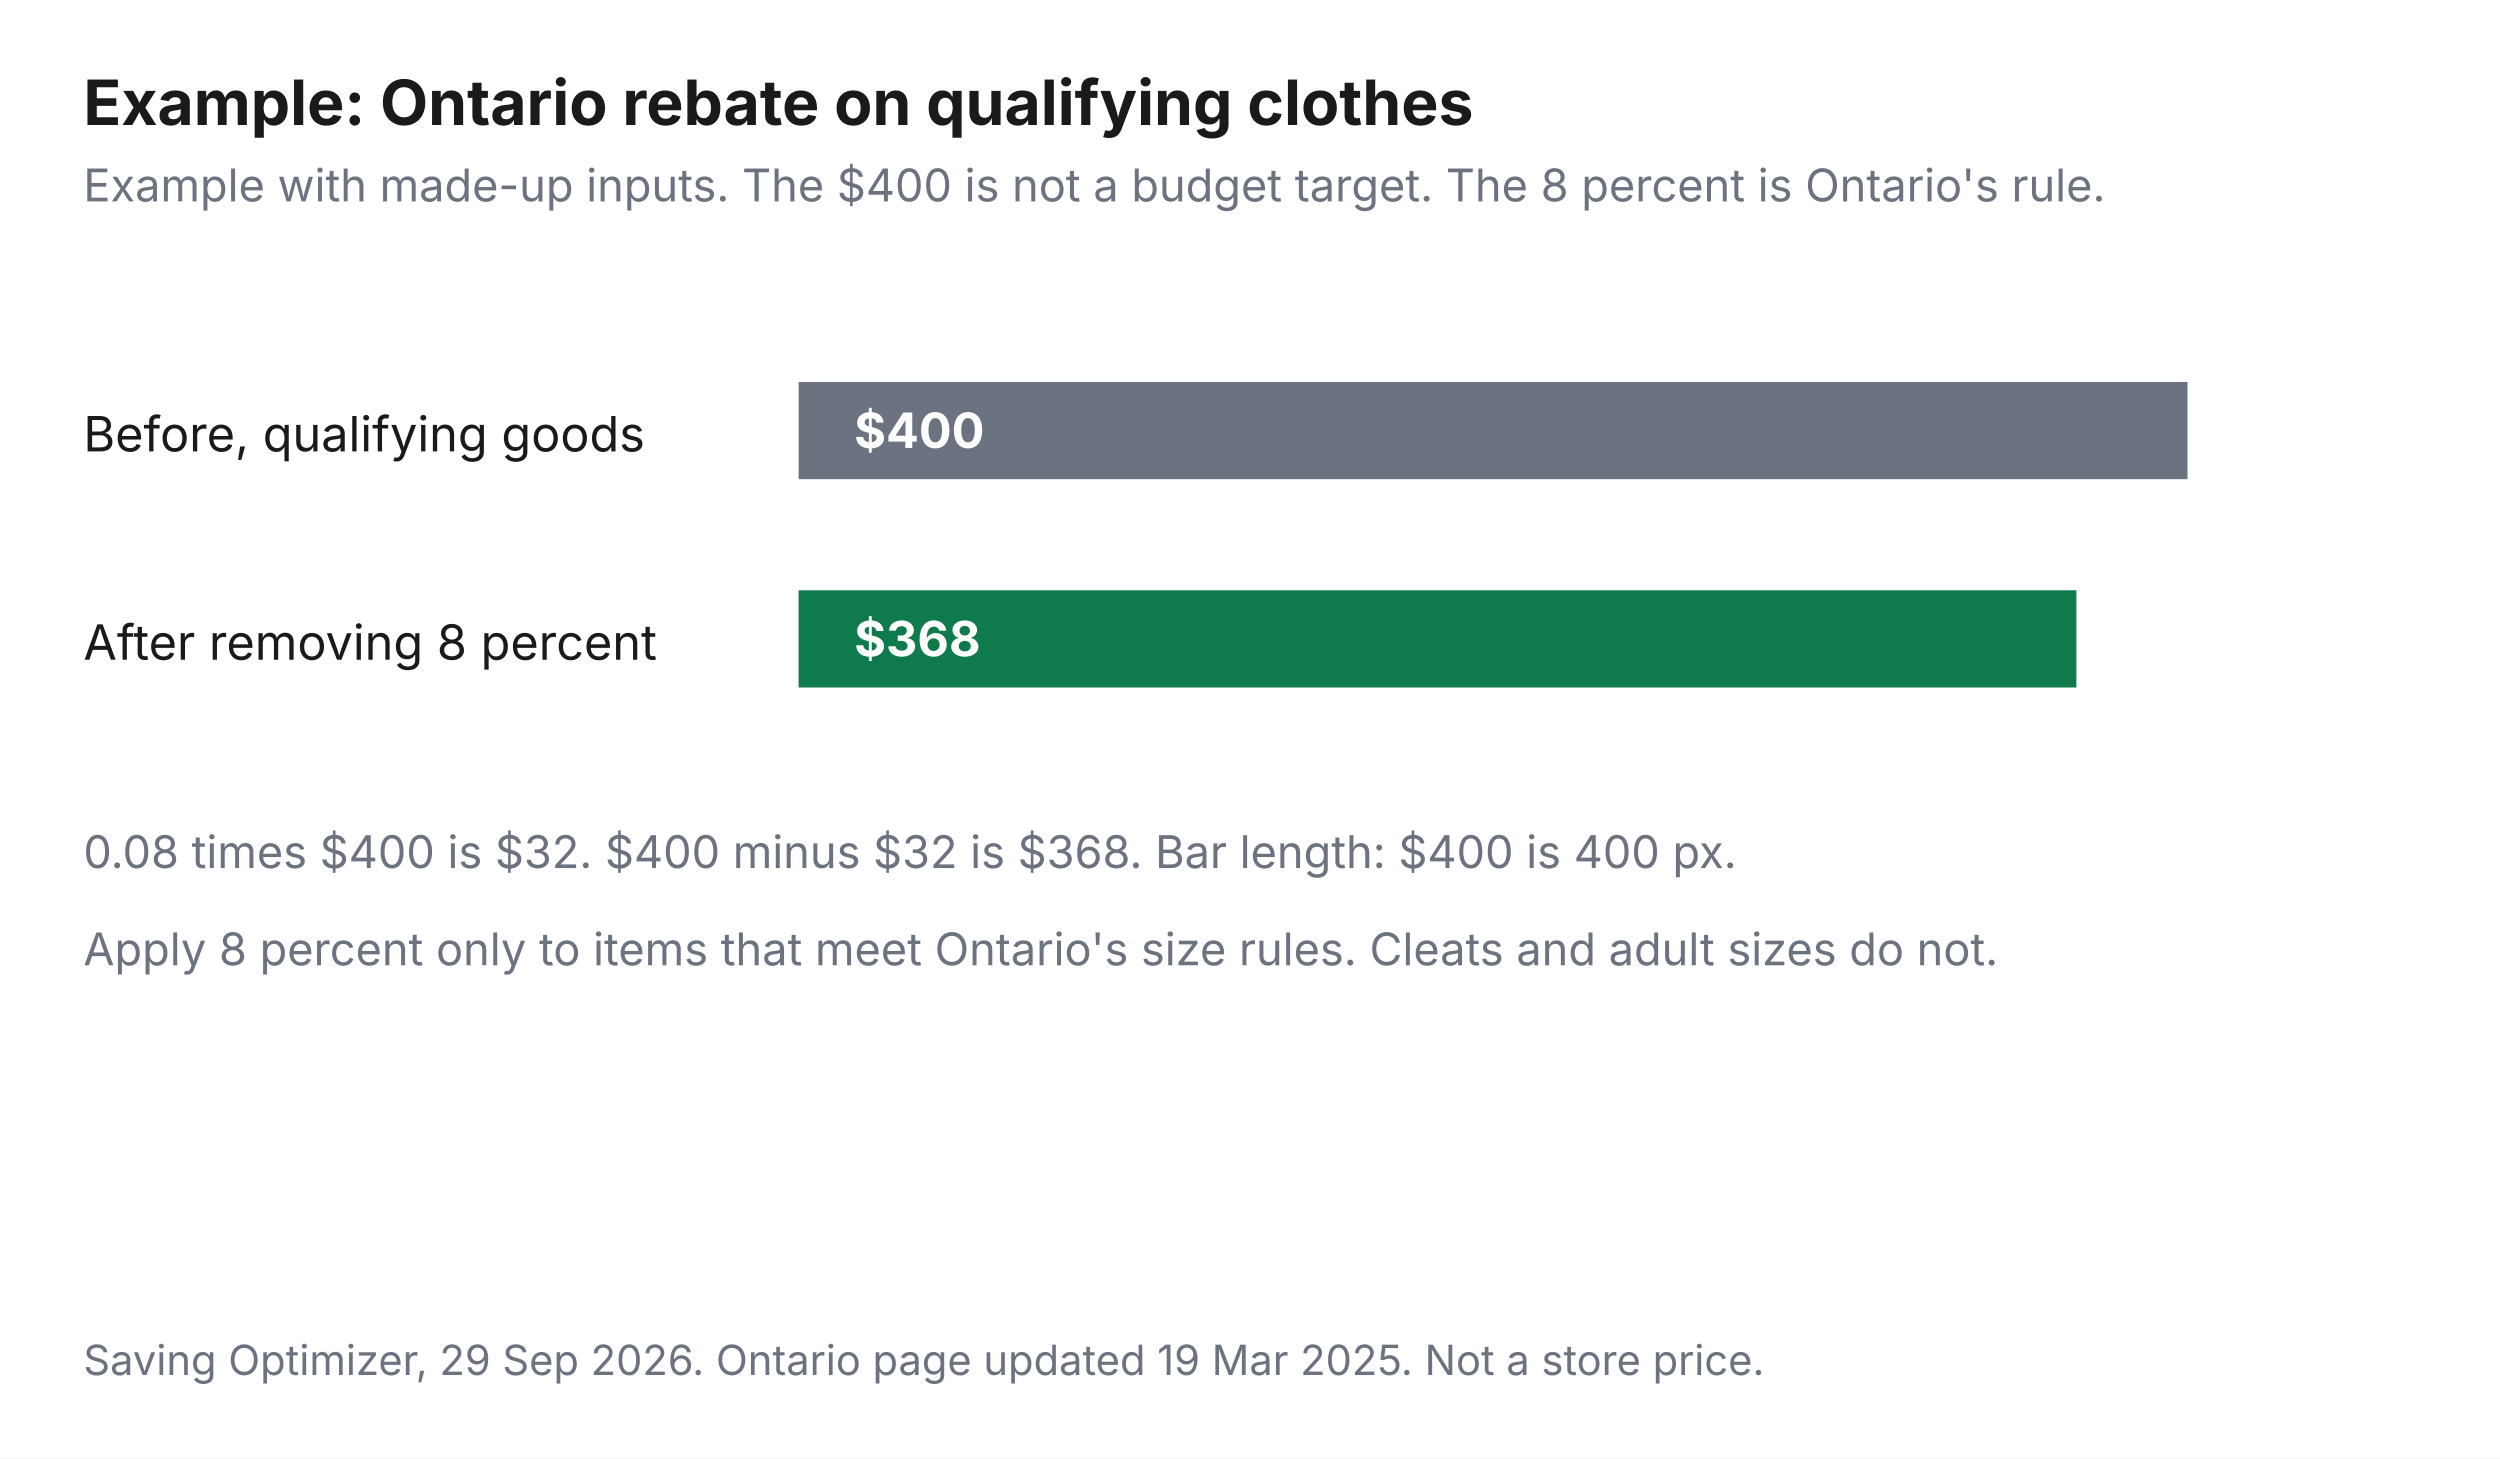
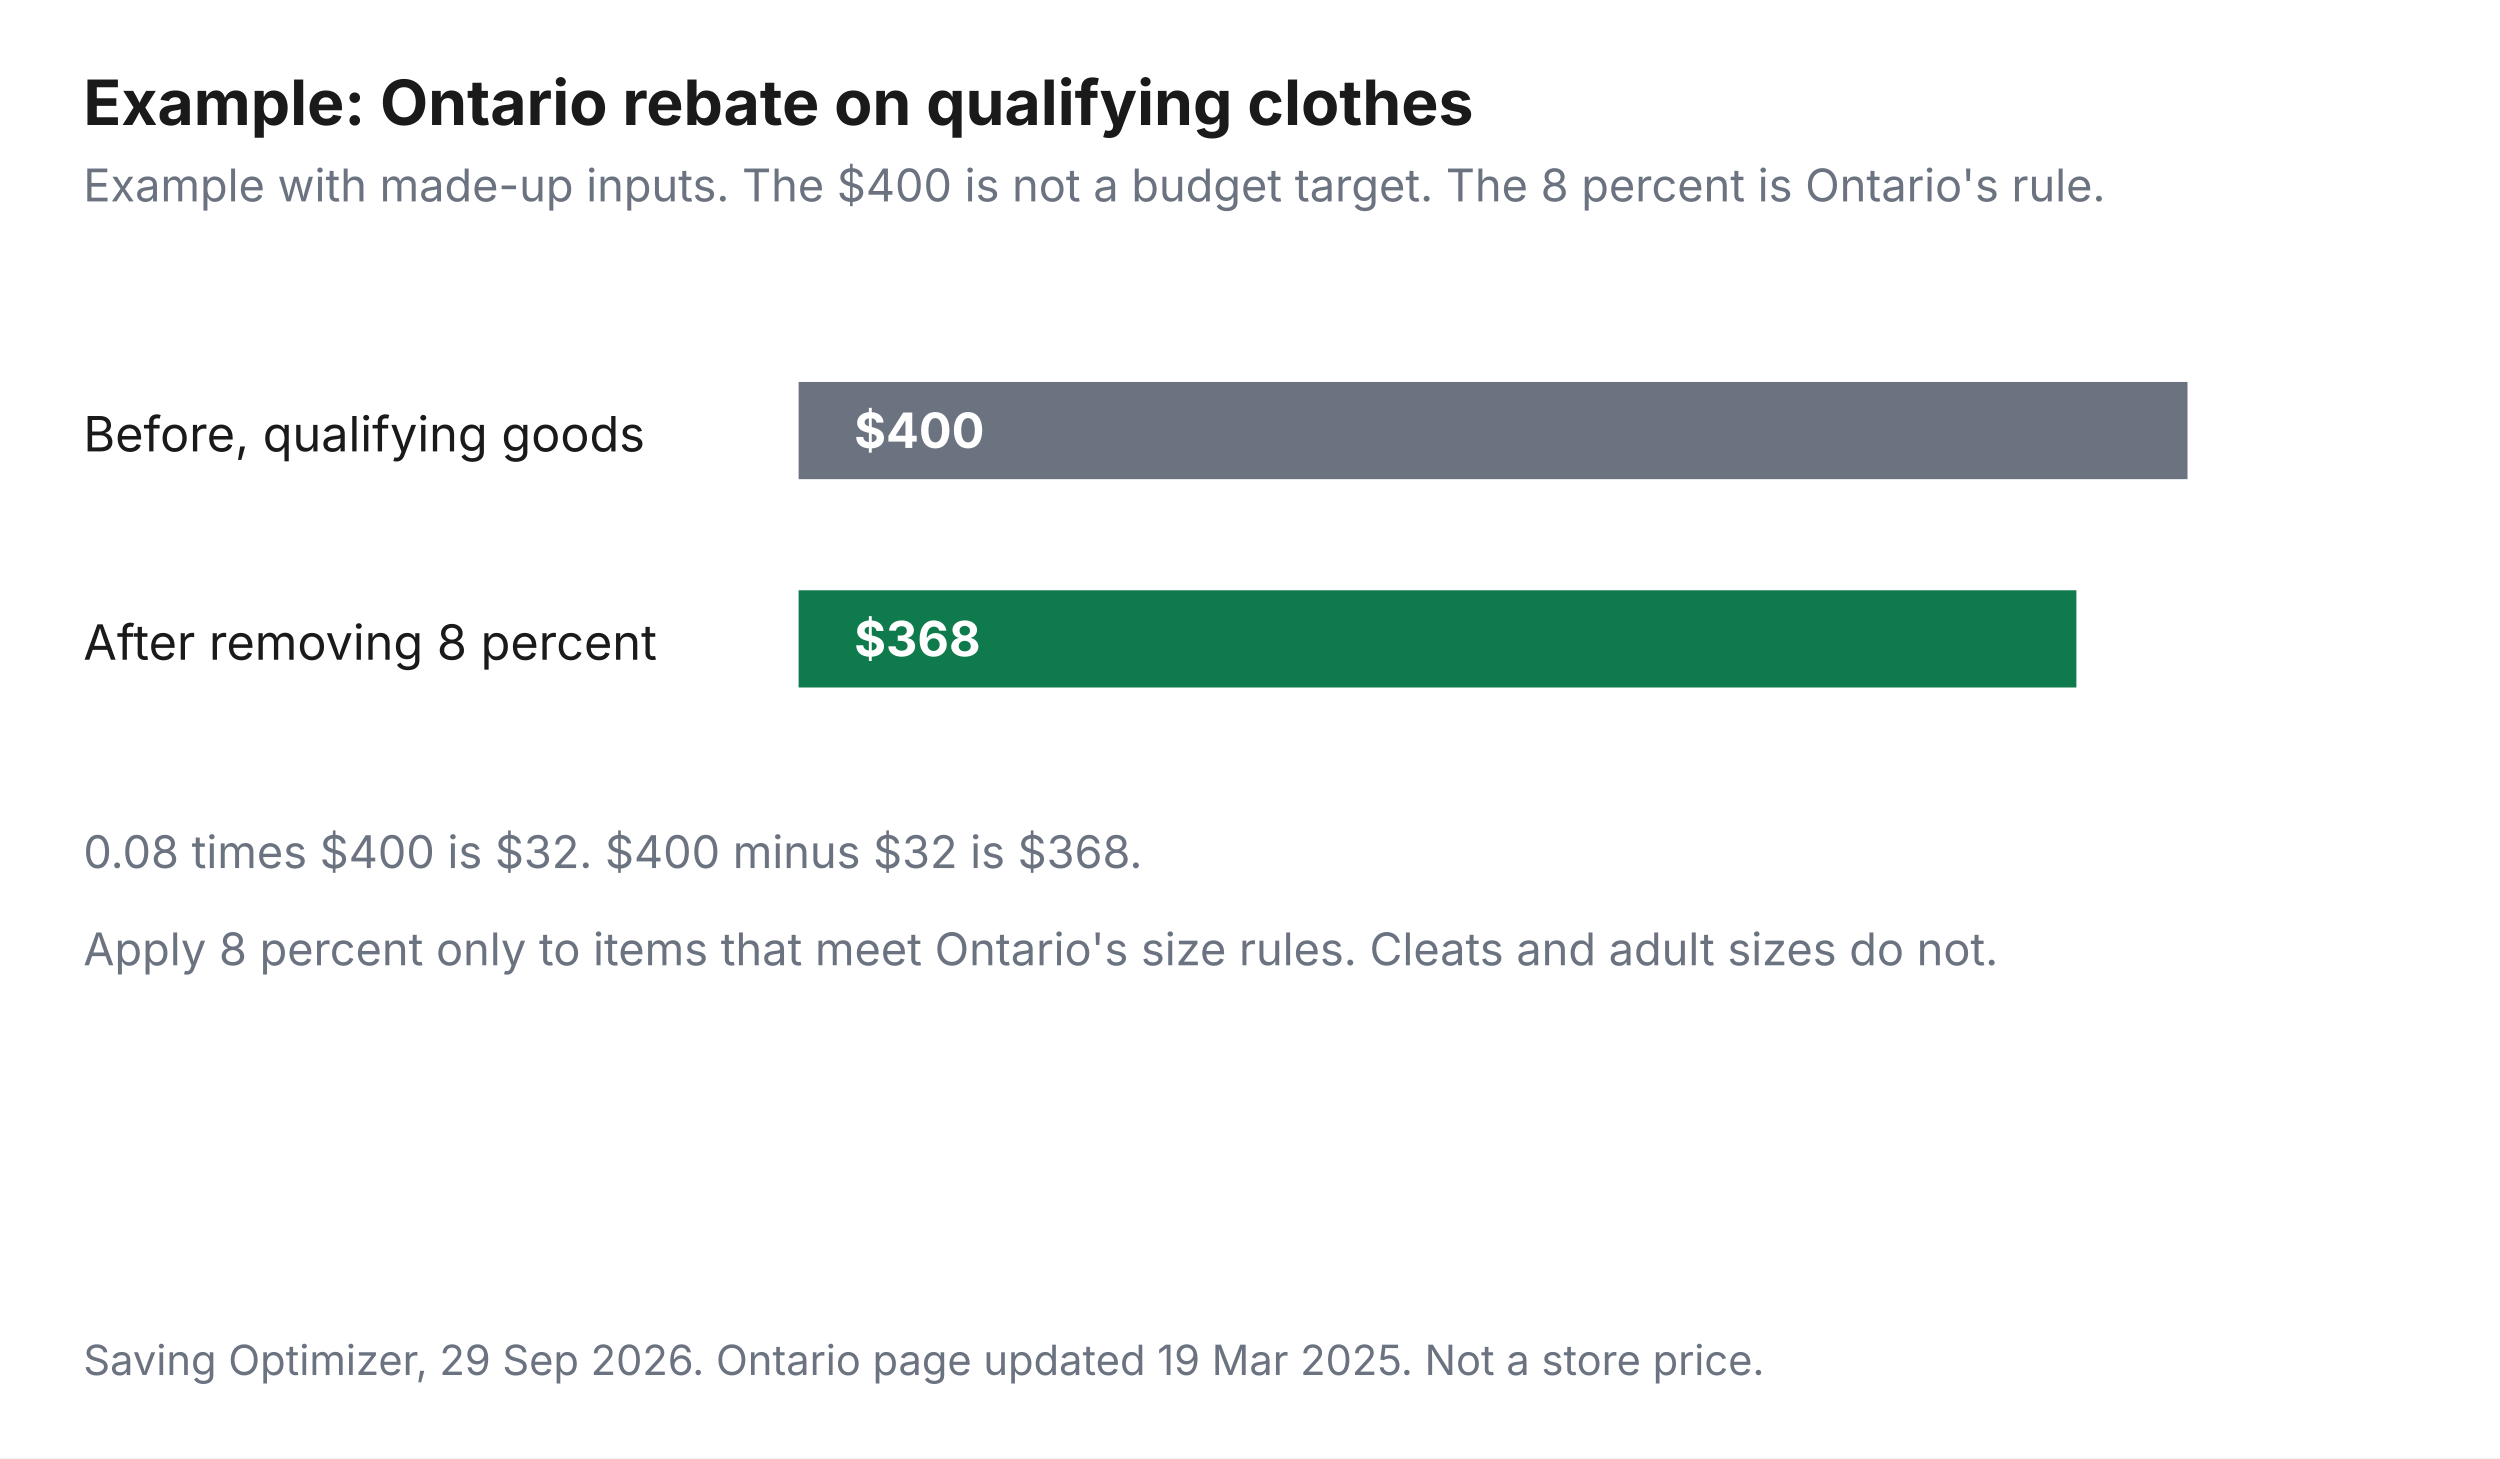
<svg xmlns="http://www.w3.org/2000/svg" viewBox="0 0 720 420" role="img">
  <rect width="720" height="420" fill="#FFFFFF" />
  <text x="24" y="36" font-family="Inter, Arial, sans-serif" font-size="18" font-weight="700" fill="#1A1A1A">Example: Ontario rebate on qualifying clothes</text>
  <text x="24" y="58" font-family="Inter, Arial, sans-serif" font-size="13" fill="#6B7280">Example with made-up inputs. The $400 is not a budget target. The 8 percent is Ontario's rule.</text>
  <text x="24" y="130" font-family="Inter, Arial, sans-serif" font-size="14" fill="#1A1A1A">Before, qualifying goods</text>
  <rect x="230" y="110" width="400" height="28" fill="#6B7280" />
  <text x="246" y="129" font-family="Inter, Arial, sans-serif" font-size="14" font-weight="700" fill="#FFFFFF">$400</text>
  <text x="24" y="190" font-family="Inter, Arial, sans-serif" font-size="14" fill="#1A1A1A">After removing 8 percent</text>
  <rect x="230" y="170" width="368" height="28" fill="#0F7A4B" />
  <text x="246" y="189" font-family="Inter, Arial, sans-serif" font-size="14" font-weight="700" fill="#FFFFFF">$368</text>
-   <text x="24" y="250" font-family="Inter, Arial, sans-serif" font-size="13" fill="#6B7280">0.08 times $400 is $32. $400 minus $32 is $368. Bar length: $400 is 400 px.</text>
+   <text x="24" y="250" font-family="Inter, Arial, sans-serif" font-size="13" fill="#6B7280">0.08 times $400 is $32. $400 minus $32 is $368. </text>
  <text x="24" y="278" font-family="Inter, Arial, sans-serif" font-size="13" fill="#6B7280">Apply 8 percent only to items that meet Ontario's size rules. Cleats and adult sizes do not.</text>
  <text x="24" y="396" font-family="Inter, Arial, sans-serif" font-size="12" fill="#6B7280">Saving Optimizer, 29 Sep 2026. Ontario page updated 19 Mar 2025. Not a store price.</text>
</svg>
